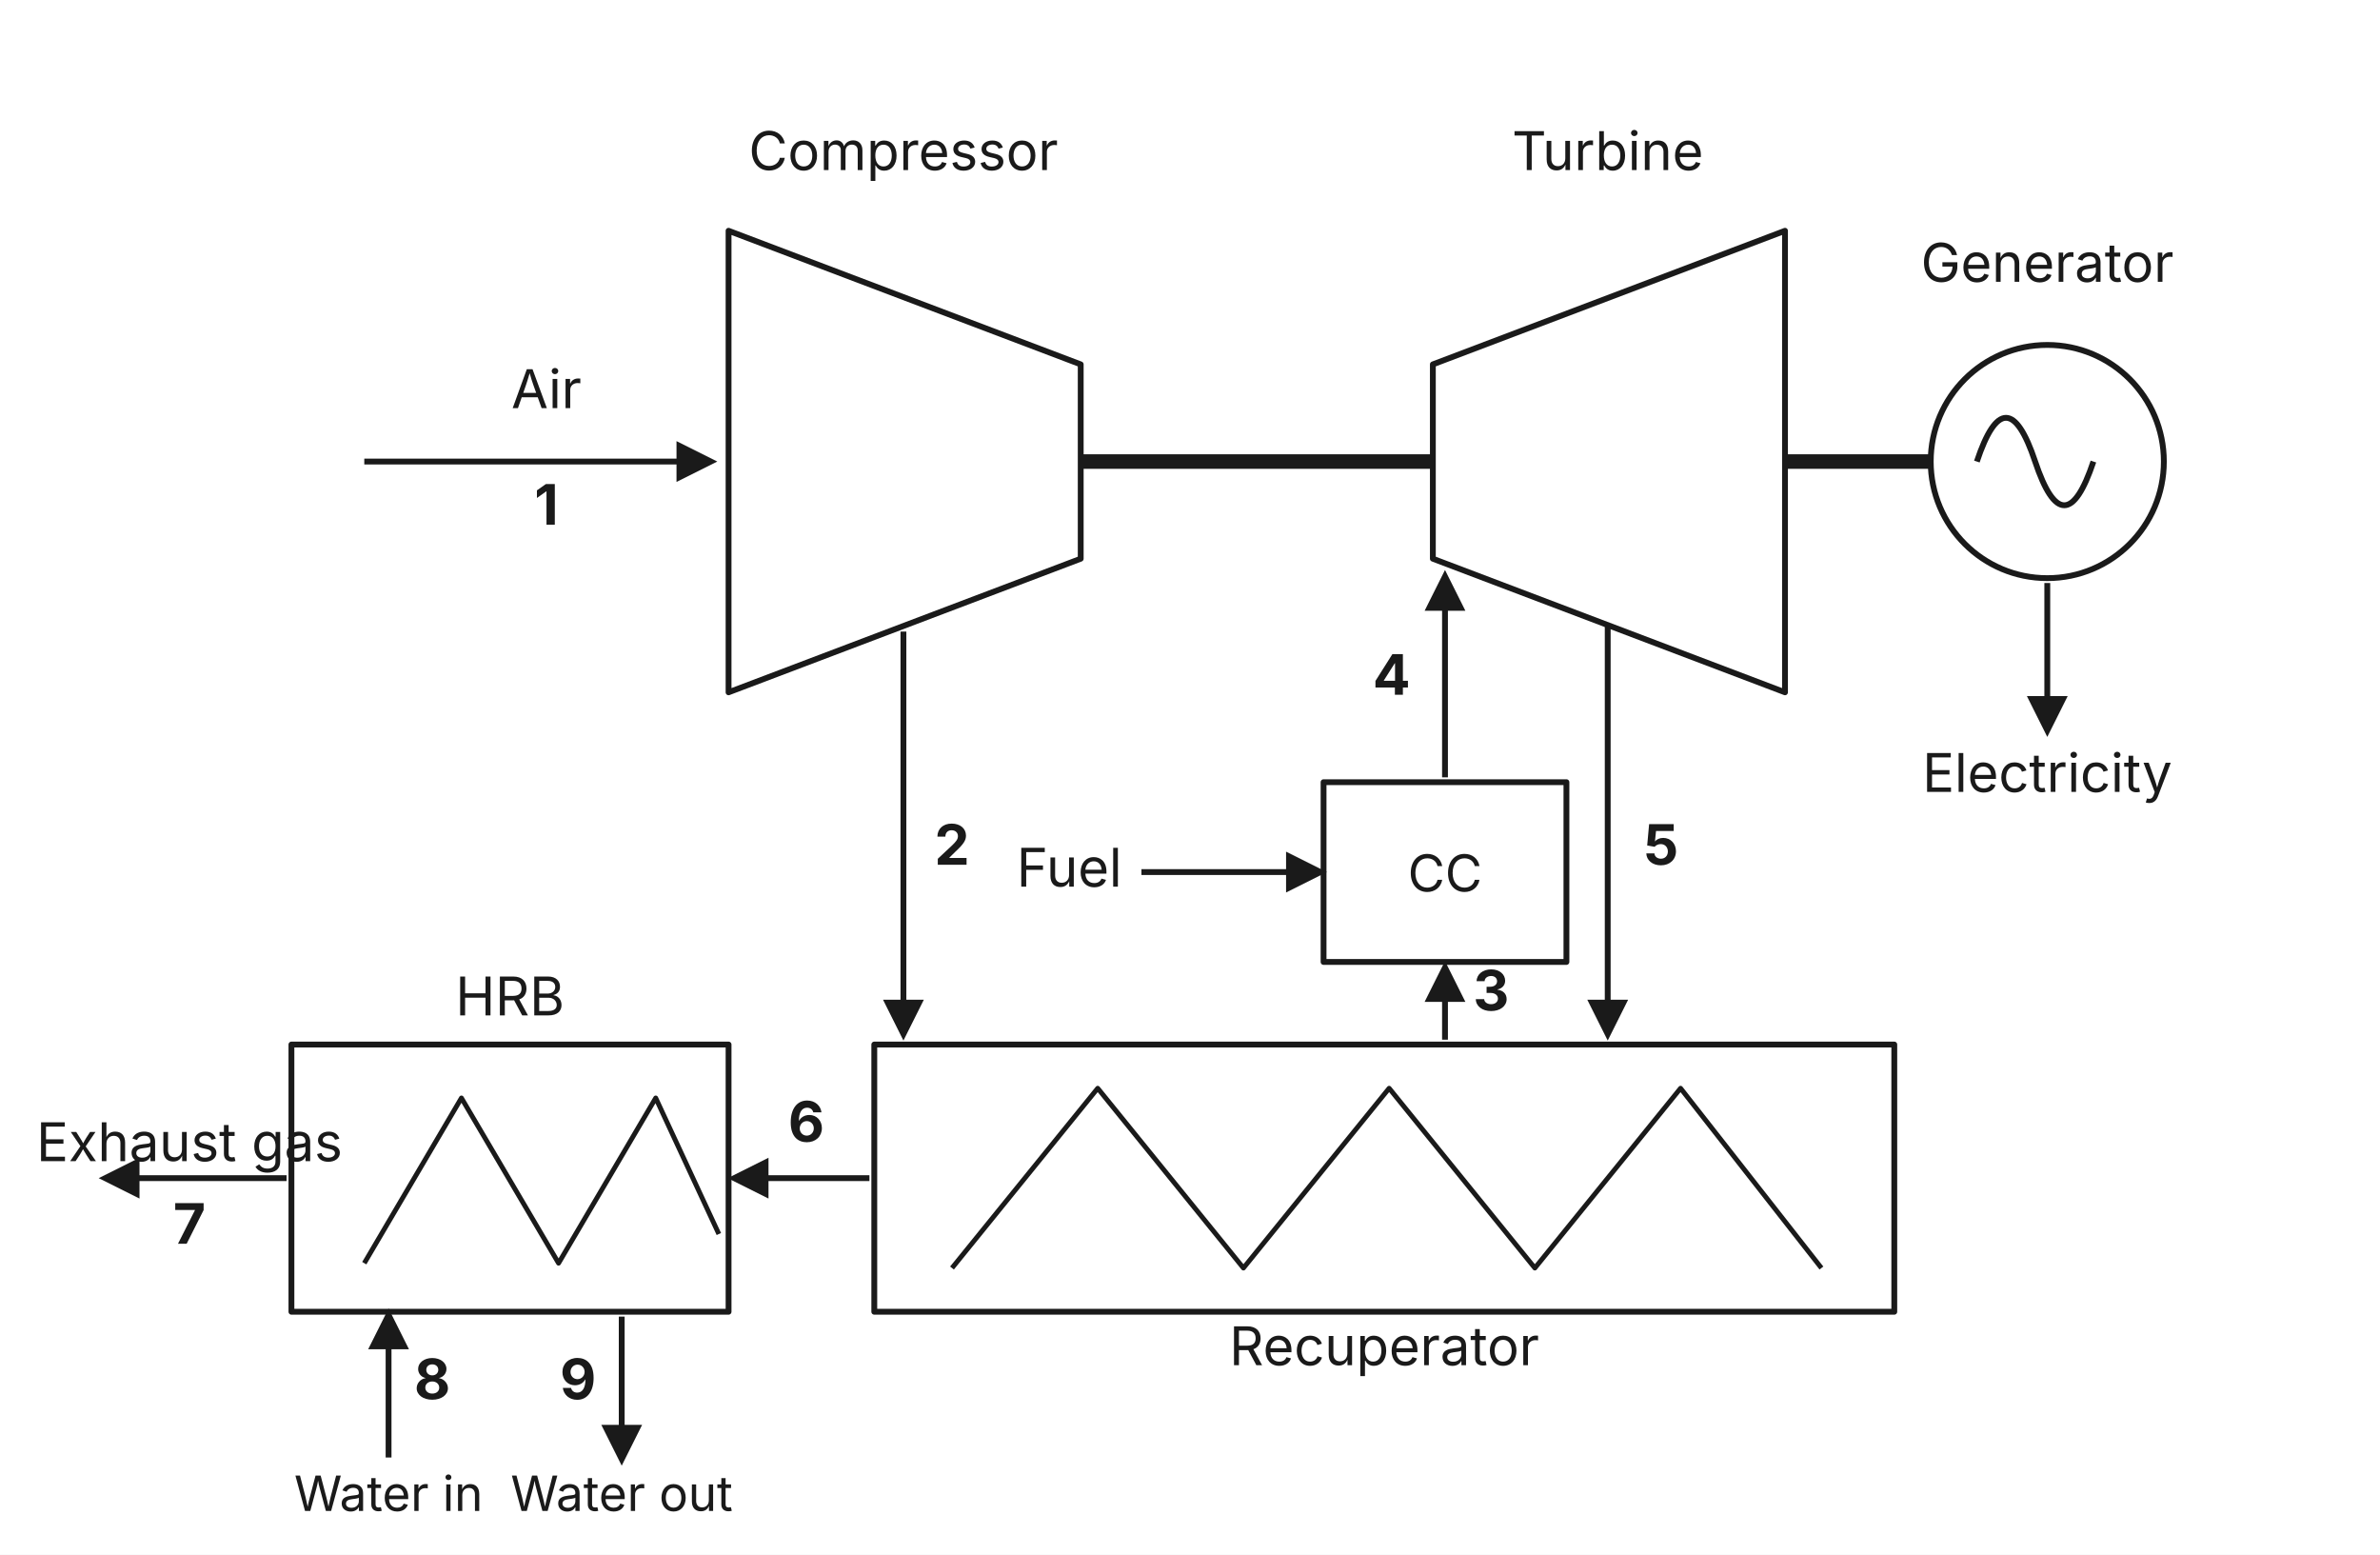
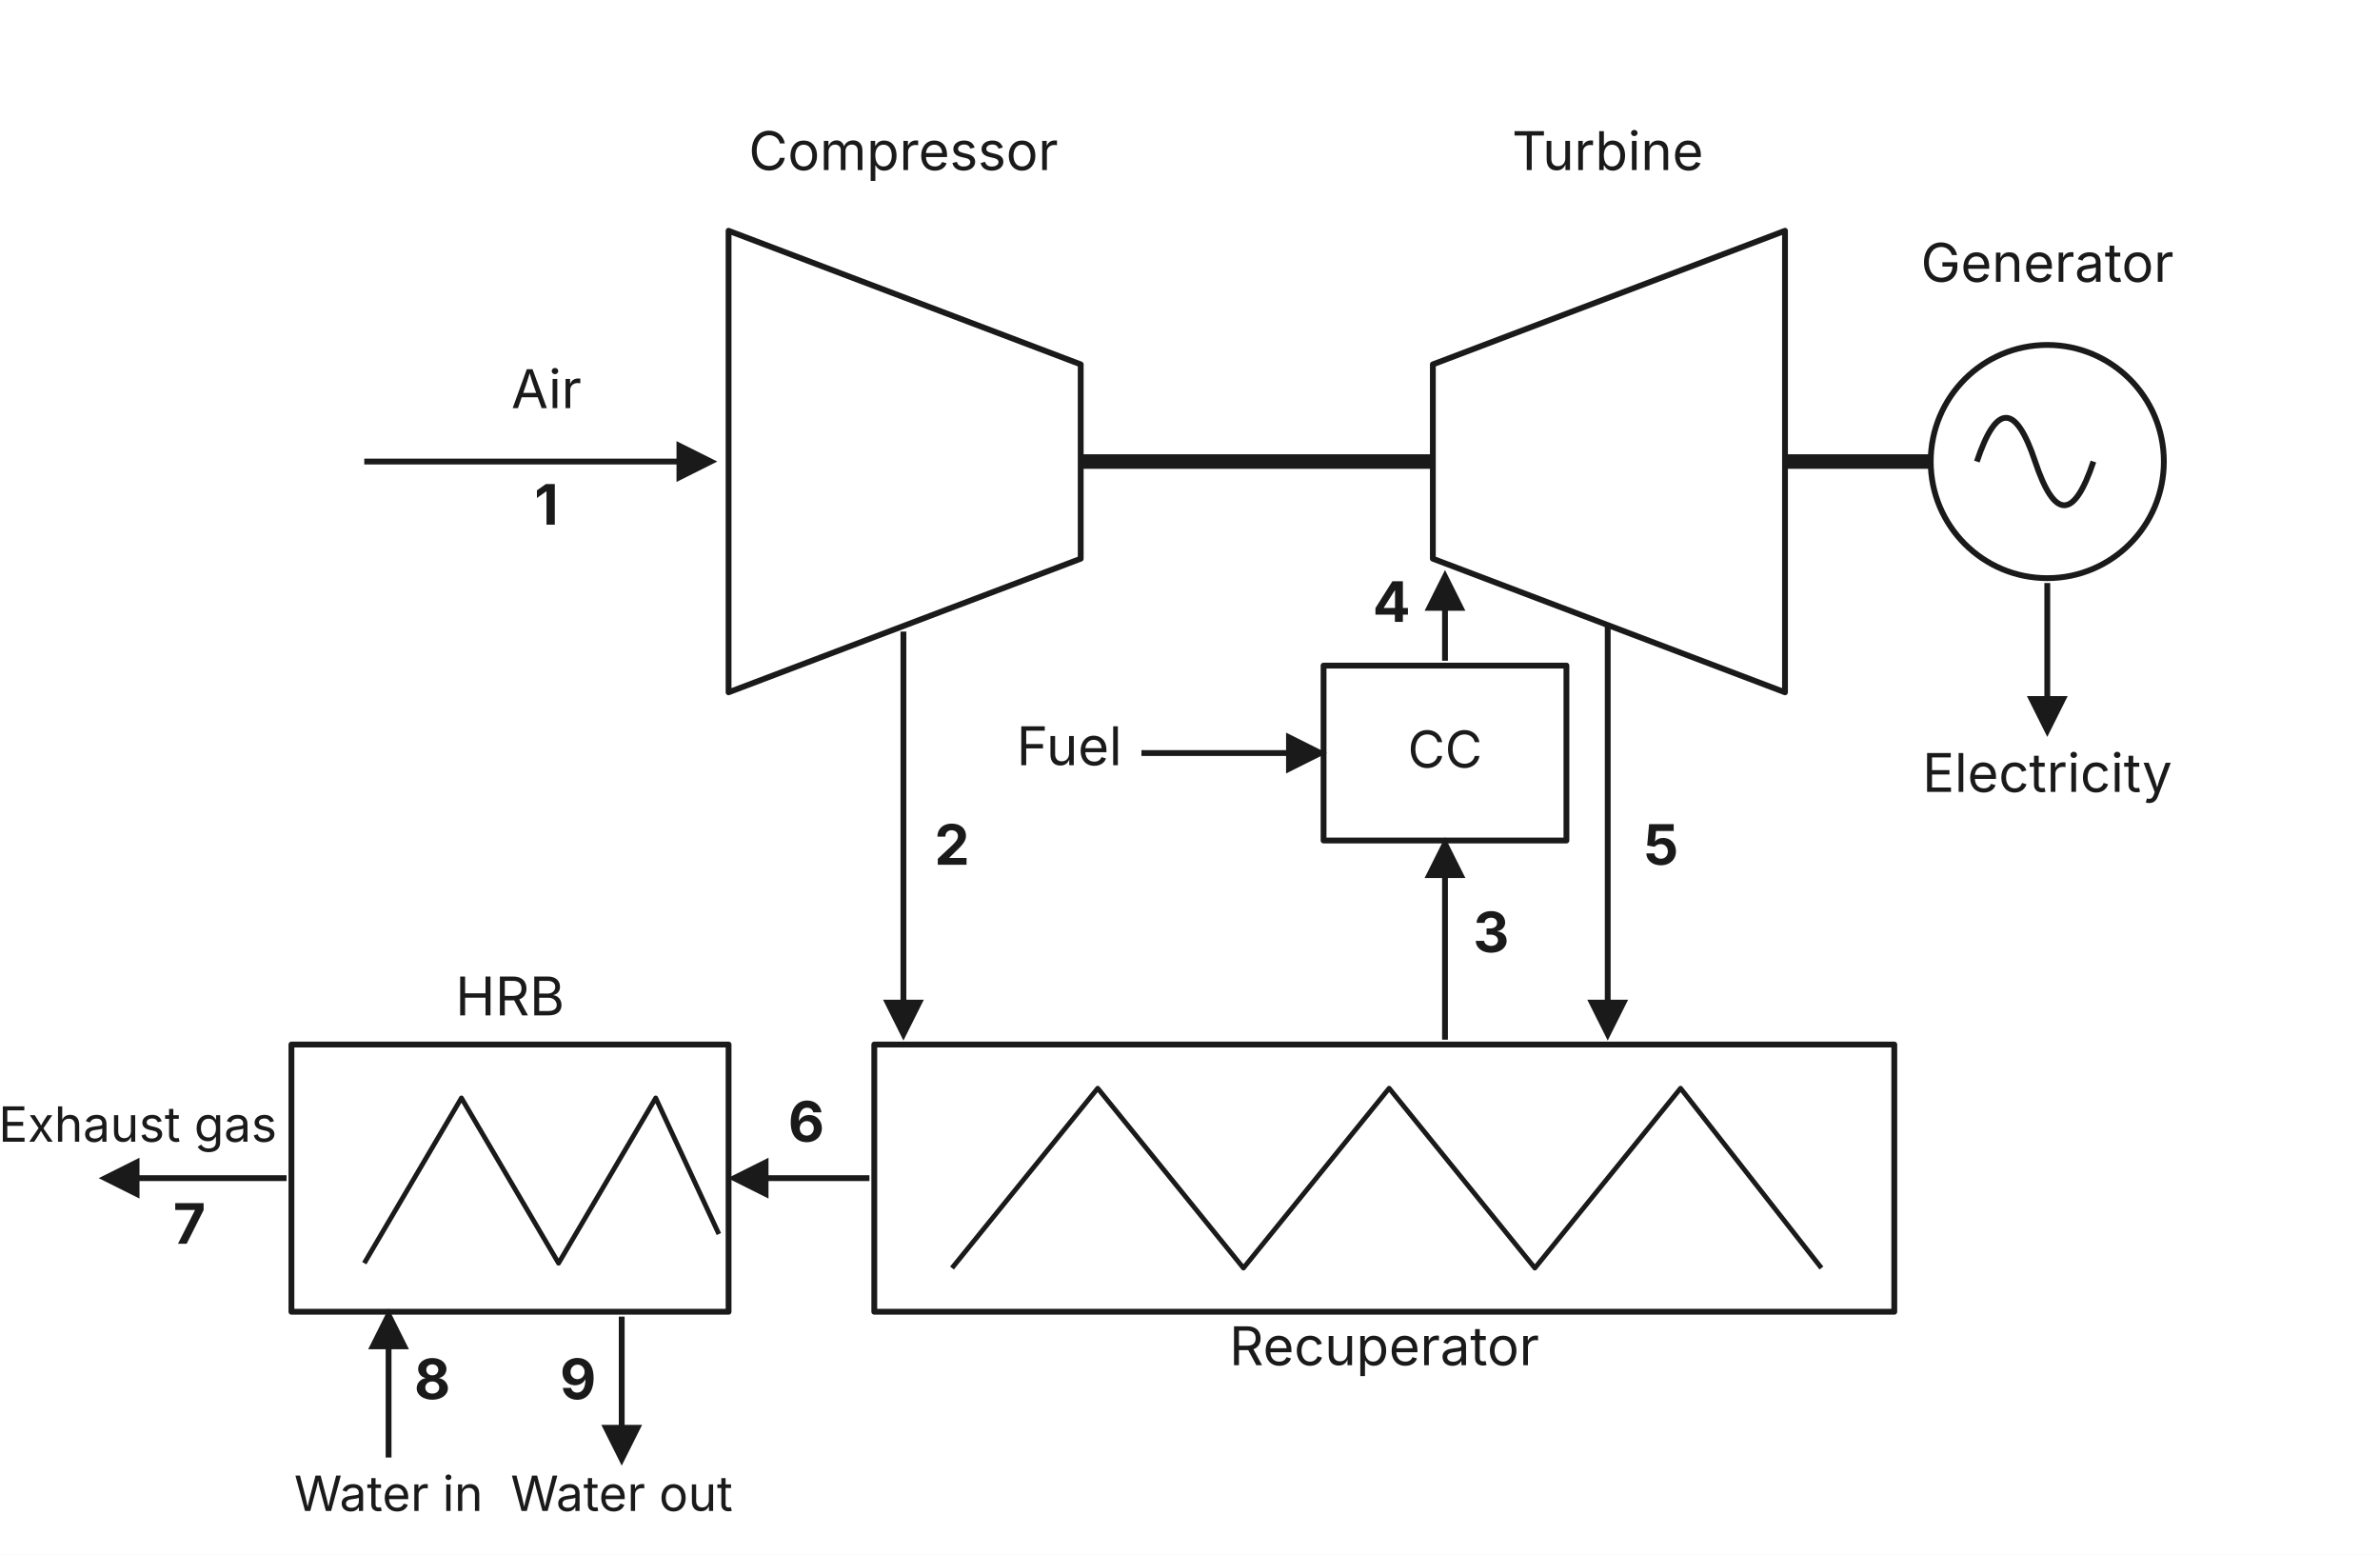
<svg xmlns="http://www.w3.org/2000/svg" viewBox="0 0 980 640" font-family="Inter, system-ui, Arial, sans-serif">
  <defs>
    <marker id="ah" viewBox="0 0 10 10" refX="8" refY="5" markerWidth="7" markerHeight="7" orient="auto-start-reverse">
      <path d="M0,0 L10,5 L0,10 z" fill="#1a1a1a" />
    </marker>
  </defs>
  <rect x="0" y="0" width="980" height="640" fill="#ffffff" />
  <g stroke="#1a1a1a" fill="none" stroke-width="2.4" stroke-linejoin="round">
    <polygon points="300,95 445,150 445,230 300,285" fill="#ffffff" />
    <polygon points="590,150 735,95 735,285 590,230" fill="#ffffff" />
    <line x1="445" y1="190" x2="590" y2="190" stroke-width="6" />
    <line x1="735" y1="190" x2="797" y2="190" stroke-width="6" />
    <circle cx="843" cy="190" r="48" fill="#ffffff" />
    <path d="M814,190 C822,166 830,166 838,190 S854,214 862,190" stroke-width="2.4" />
-     <rect x="545" y="322" width="100" height="74" fill="#ffffff" />
+     <rect x="545" y="274" width="100" height="72" fill="#ffffff" />
    <rect x="360" y="430" width="420" height="110" fill="#ffffff" />
    <polyline points="392,522 452,448 512,522 572,448 632,522 692,448 750,522" stroke-width="2" />
    <rect x="120" y="430" width="180" height="110" fill="#ffffff" />
    <polyline points="150,520 190,452 230,520 270,452 296,508" stroke-width="2" />
  </g>
  <g stroke="#1a1a1a" stroke-width="2.4" marker-end="url(#ah)">
    <line x1="150" y1="190" x2="292" y2="190" />
    <line x1="372" y1="260" x2="372" y2="425" />
    <line x1="662" y1="257" x2="662" y2="425" />
-     <line x1="595" y1="428" x2="595" y2="399" />
-     <line x1="595" y1="320" x2="595" y2="238" />
-     <line x1="470" y1="359" x2="543" y2="359" />
+     <line x1="595" y1="428" x2="595" y2="348" />
+     <line x1="595" y1="272" x2="595" y2="238" />
+     <line x1="470" y1="310" x2="543" y2="310" />
    <line x1="358" y1="485" x2="303" y2="485" />
    <line x1="118" y1="485" x2="44" y2="485" />
    <line x1="160" y1="600" x2="160" y2="542" />
    <line x1="256" y1="542" x2="256" y2="600" />
    <line x1="843" y1="240" x2="843" y2="300" />
  </g>
  <g fill="#1a1a1a" font-size="22" text-anchor="middle">
    <text x="372" y="70">Compressor</text>
    <text x="662" y="70">Turbine</text>
    <text x="843" y="116">Generator</text>
    <text x="225" y="168">Air</text>
-     <text x="595" y="367" font-size="21">CC</text>
+     <text x="595" y="316" font-size="21">CC</text>
    <text x="570" y="562">Recuperator</text>
    <text x="210" y="418">HRB</text>
    <text x="843" y="326">Electricity</text>
    <text x="160" y="622" font-size="20">Water in</text>
    <text x="256" y="622" font-size="20">Water out</text>
  </g>
-   <text x="462" y="365" fill="#1a1a1a" font-size="22" text-anchor="end">Fuel</text>
-   <text x="78" y="478" fill="#1a1a1a" font-size="22" text-anchor="middle">Exhaust gas</text>
+   <text x="462" y="315" fill="#1a1a1a" font-size="22" text-anchor="end">Fuel</text>
+   <text x="114" y="470" fill="#1a1a1a" font-size="20" text-anchor="end">Exhaust gas</text>
  <g fill="#1a1a1a" font-size="23" font-weight="700" text-anchor="middle">
    <text x="225" y="216">1</text>
    <text x="392" y="356">2</text>
-     <text x="614" y="416">3</text>
-     <text x="573" y="286">4</text>
+     <text x="614" y="392">3</text>
+     <text x="573" y="256">4</text>
    <text x="684" y="356">5</text>
    <text x="332" y="470">6</text>
    <text x="78" y="512">7</text>
    <text x="178" y="576">8</text>
    <text x="238" y="576">9</text>
  </g>
</svg>
